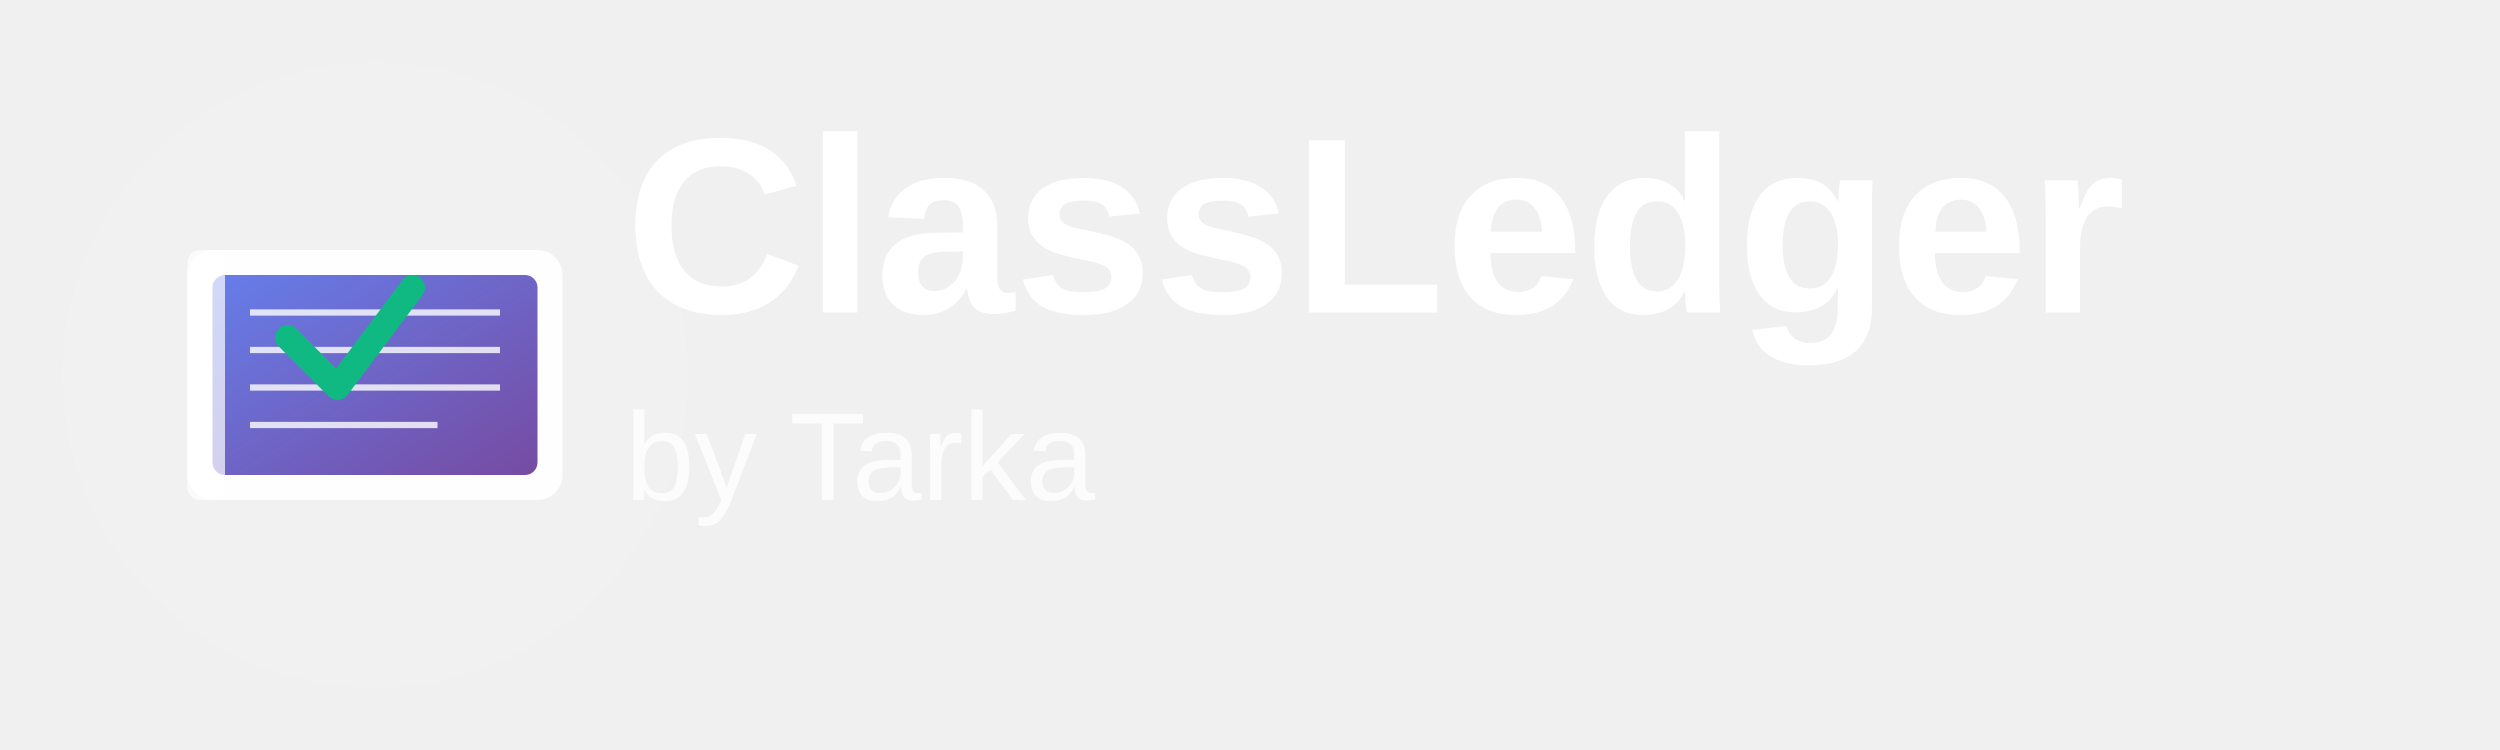
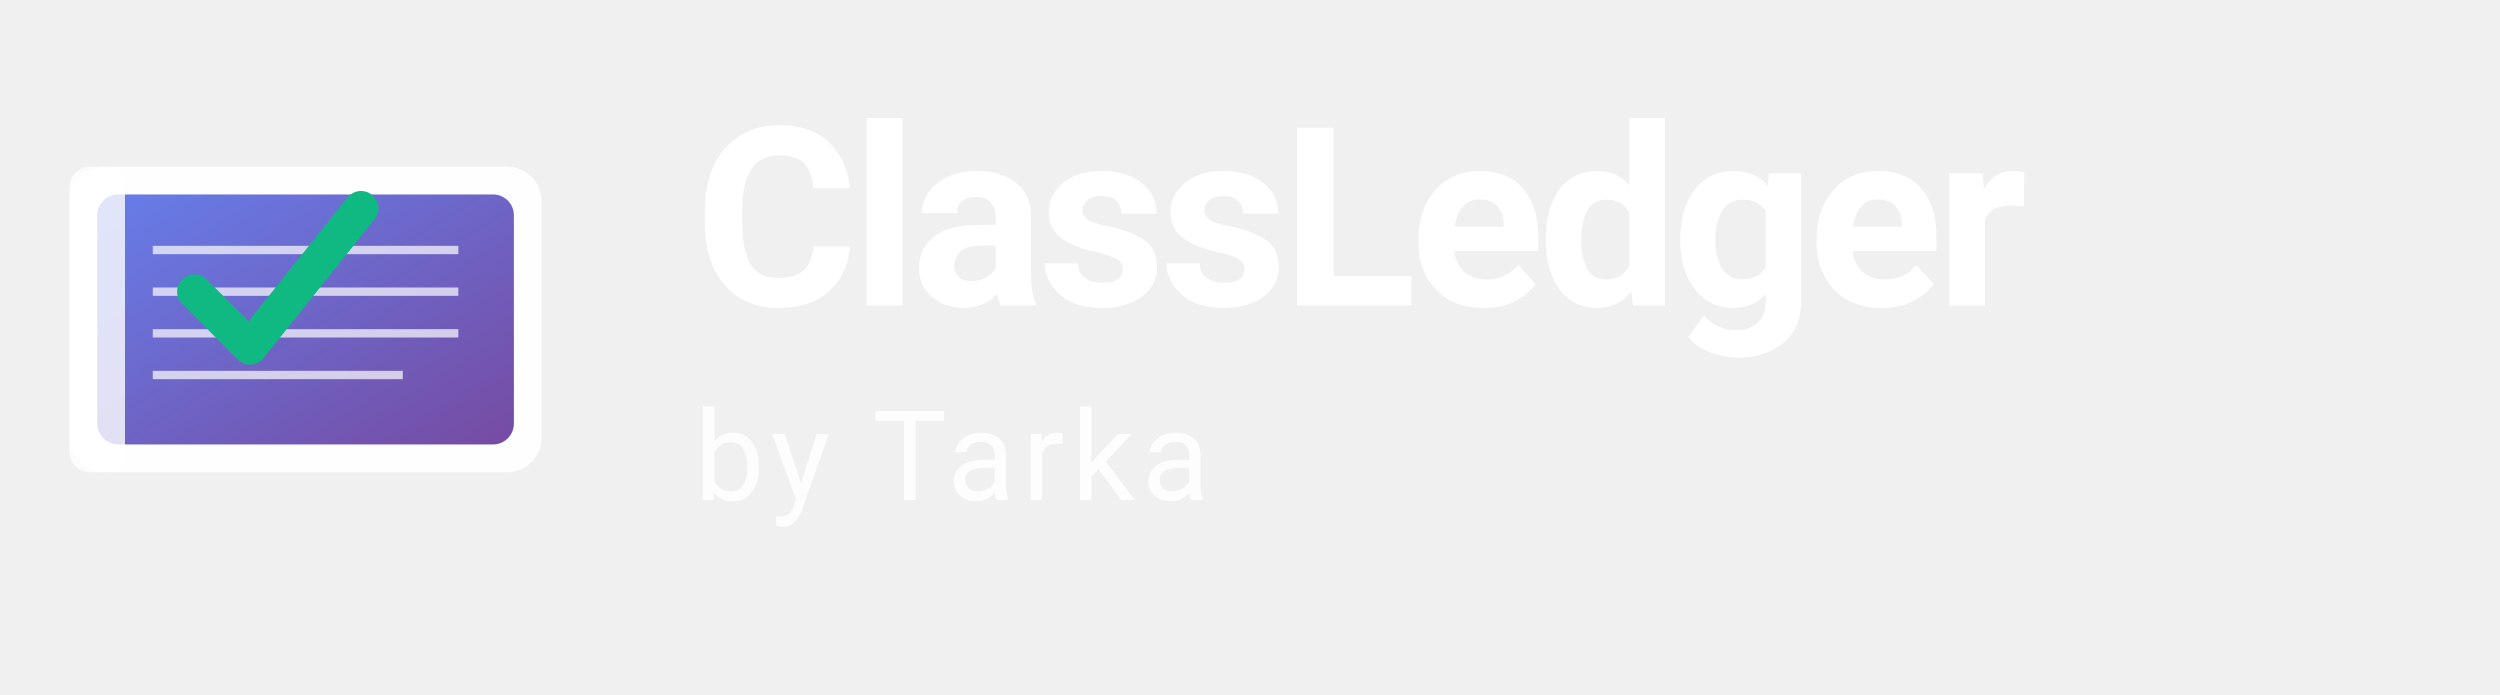
- <svg xmlns="http://www.w3.org/2000/svg" width="200" height="60" viewBox="0 0 200 60">
-   <circle cx="30" cy="30" r="25" fill="white" opacity="0.1" />
-   <g transform="translate(15, 15)">
-     <rect x="0" y="5" width="30" height="20" rx="2" fill="white" opacity="0.9" />
-     <rect x="2" y="7" width="26" height="16" rx="1" fill="url(#gradient1)" />
-     <line x1="5" y1="10" x2="25" y2="10" stroke="white" stroke-width="0.5" opacity="0.8" />
-     <line x1="5" y1="13" x2="25" y2="13" stroke="white" stroke-width="0.5" opacity="0.8" />
-     <line x1="5" y1="16" x2="25" y2="16" stroke="white" stroke-width="0.5" opacity="0.8" />
-     <line x1="5" y1="19" x2="20" y2="19" stroke="white" stroke-width="0.5" opacity="0.8" />
-     <path d="M 8 12 L 12 16 L 18 8" stroke="#10b981" stroke-width="2" fill="none" stroke-linecap="round" stroke-linejoin="round" />
-     <rect x="0" y="5" width="3" height="20" rx="1" fill="white" opacity="0.7" />
+ <svg xmlns="http://www.w3.org/2000/svg" width="180" height="50" viewBox="0 0 180 50">
+   <g transform="translate(5, 8)">
+     <rect x="0" y="4" width="34" height="22" rx="2.5" fill="white" opacity="0.95" />
+     <rect x="2" y="6" width="30" height="18" rx="1.5" fill="url(#gradient1)" />
+     <line x1="6" y1="10" x2="28" y2="10" stroke="white" stroke-width="0.6" opacity="0.7" />
+     <line x1="6" y1="13" x2="28" y2="13" stroke="white" stroke-width="0.6" opacity="0.7" />
+     <line x1="6" y1="16" x2="28" y2="16" stroke="white" stroke-width="0.6" opacity="0.7" />
+     <line x1="6" y1="19" x2="24" y2="19" stroke="white" stroke-width="0.6" opacity="0.7" />
+     <path d="M 9 13 L 13 17 L 21 7" stroke="#10b981" stroke-width="2.5" fill="none" stroke-linecap="round" stroke-linejoin="round" />
+     <rect x="0" y="4" width="4" height="22" rx="1.5" fill="white" opacity="0.8" />
  </g>
-   <text x="50" y="25" font-family="Arial, sans-serif" font-size="20" font-weight="700" fill="white">
+   <text x="50" y="22" font-family="-apple-system, BlinkMacSystemFont, 'Segoe UI', Roboto, sans-serif" font-size="18" font-weight="600" fill="white" letter-spacing="-0.5">
    ClassLedger
  </text>
-   <text x="50" y="40" font-family="Arial, sans-serif" font-size="10" fill="rgba(255,255,255,0.8)">
+   <text x="50" y="36" font-family="-apple-system, BlinkMacSystemFont, 'Segoe UI', Roboto, sans-serif" font-size="9" fill="rgba(255,255,255,0.85)" letter-spacing="0.5">
    by Tarka
  </text>
  <defs>
    <linearGradient id="gradient1" x1="0%" y1="0%" x2="100%" y2="100%">
      <stop offset="0%" style="stop-color:#667eea;stop-opacity:1" />
      <stop offset="100%" style="stop-color:#764ba2;stop-opacity:1" />
    </linearGradient>
  </defs>
</svg>
